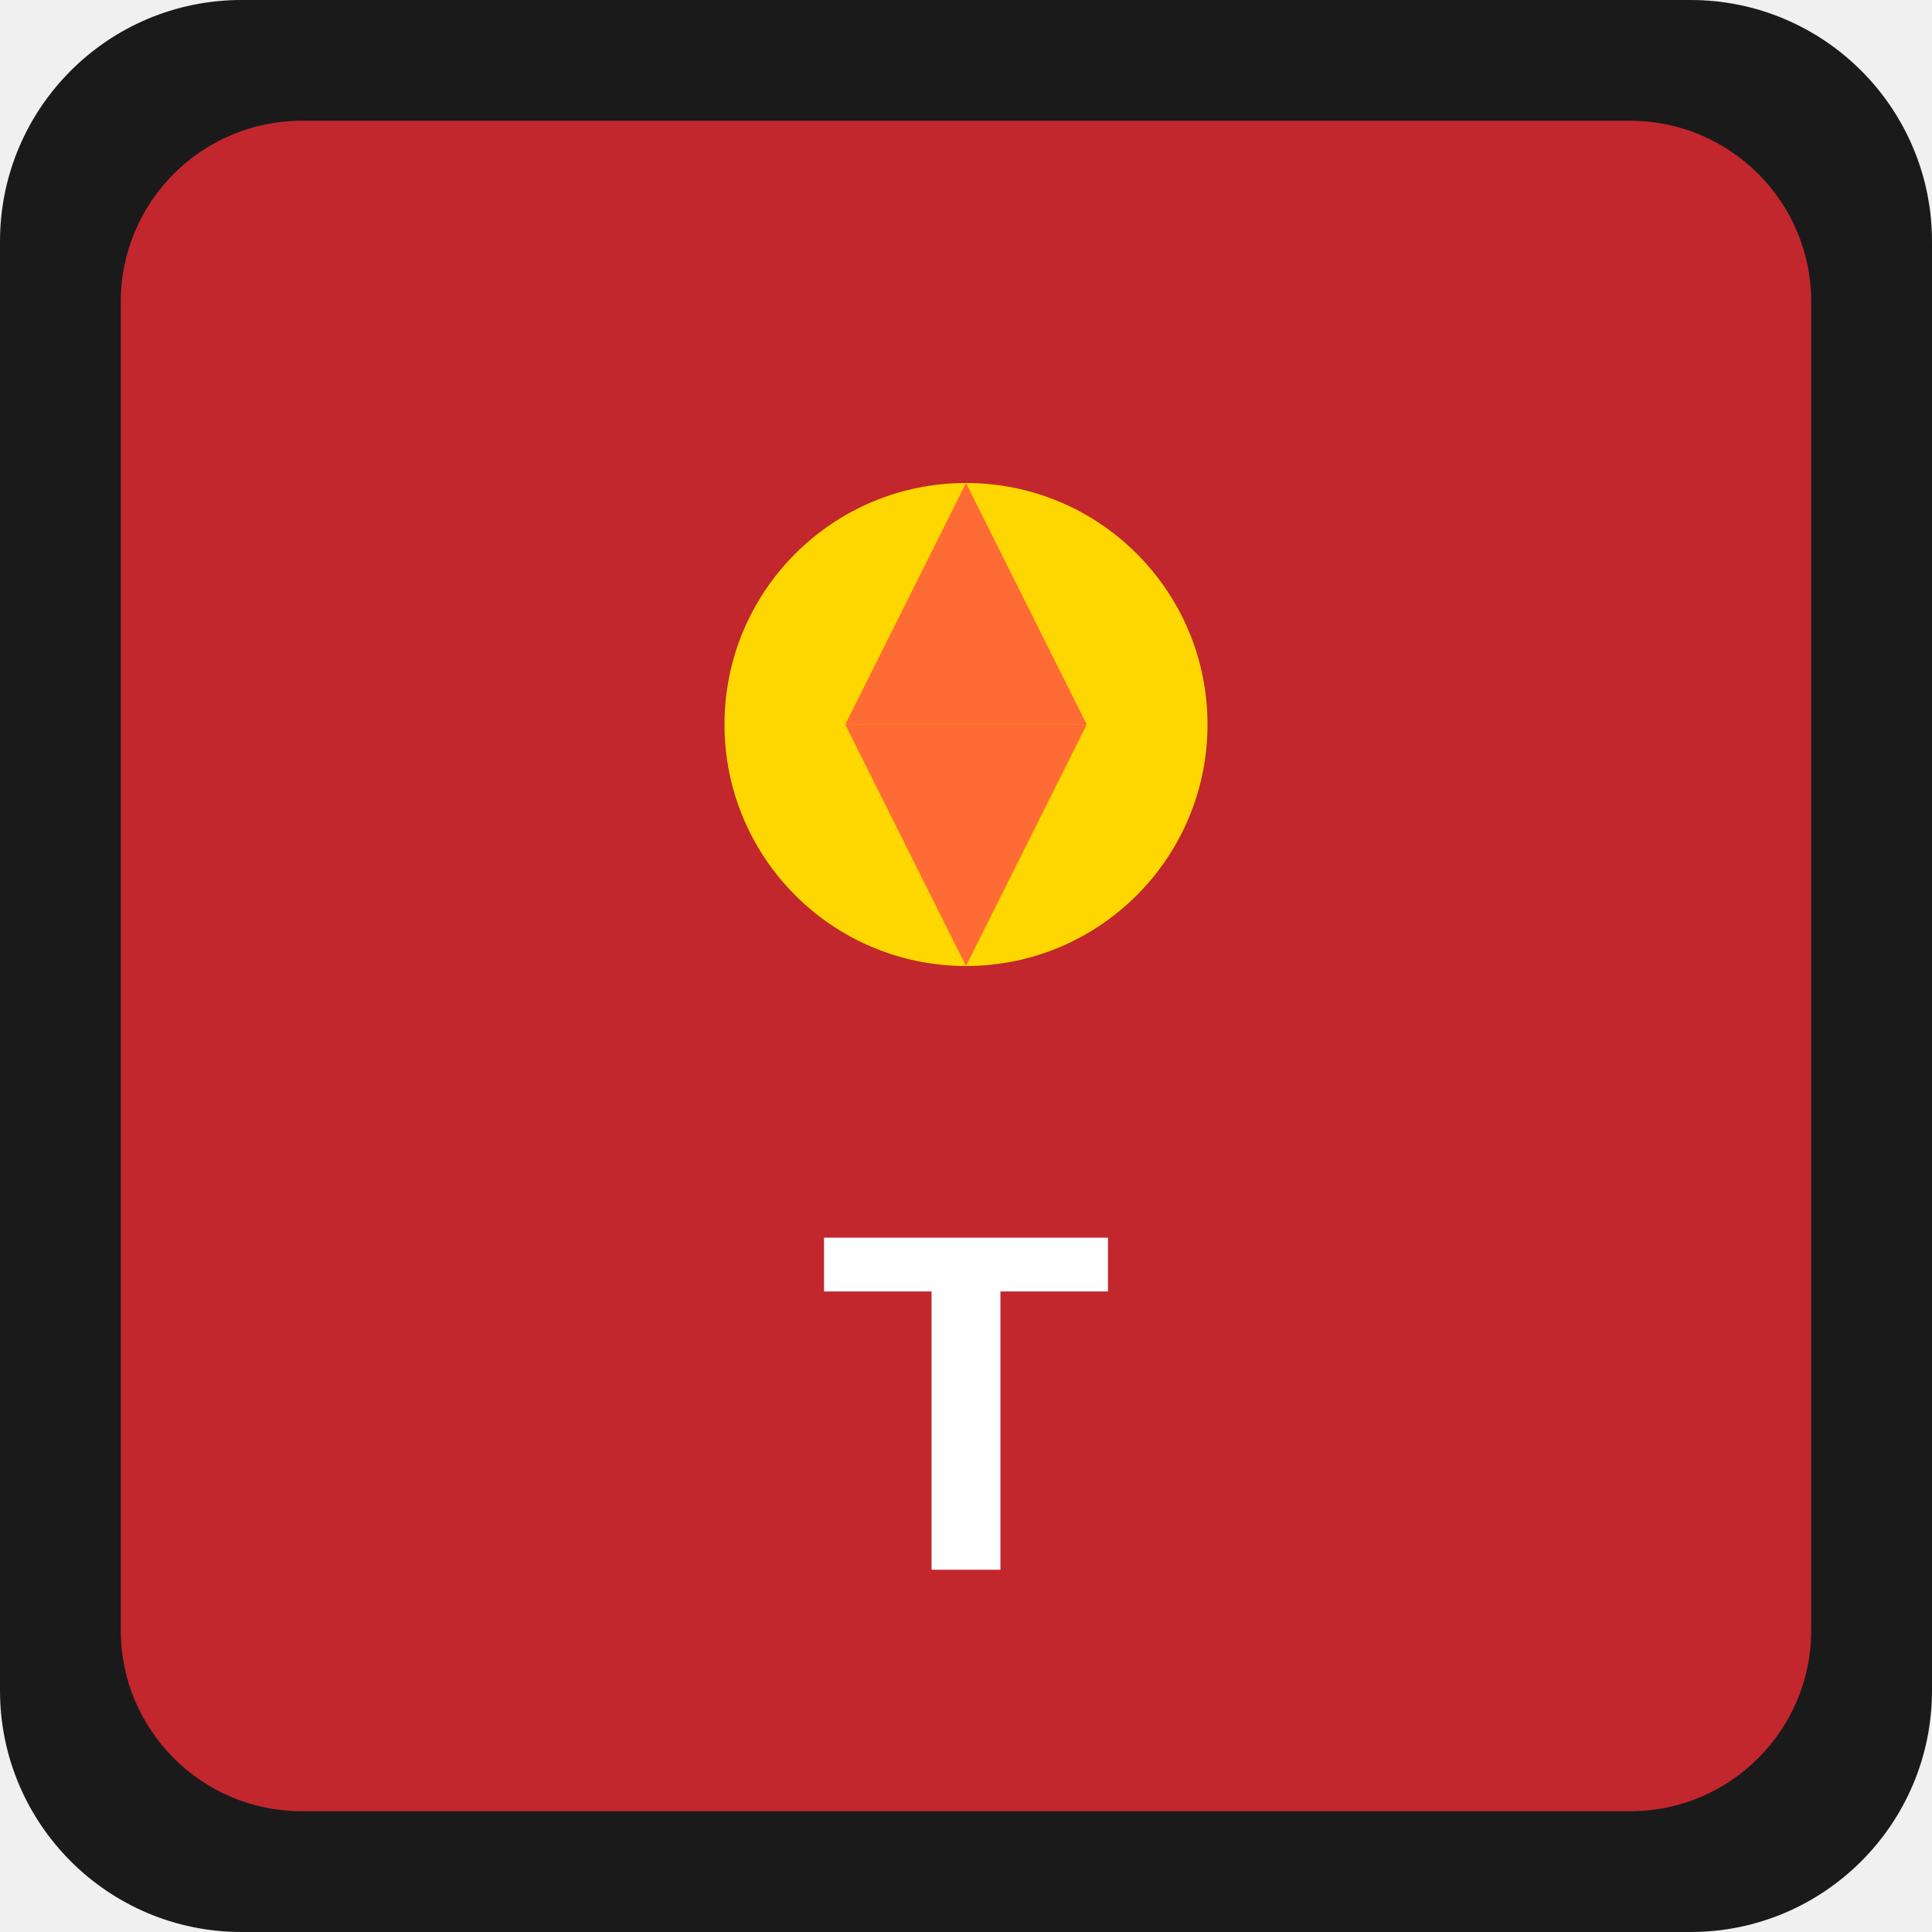
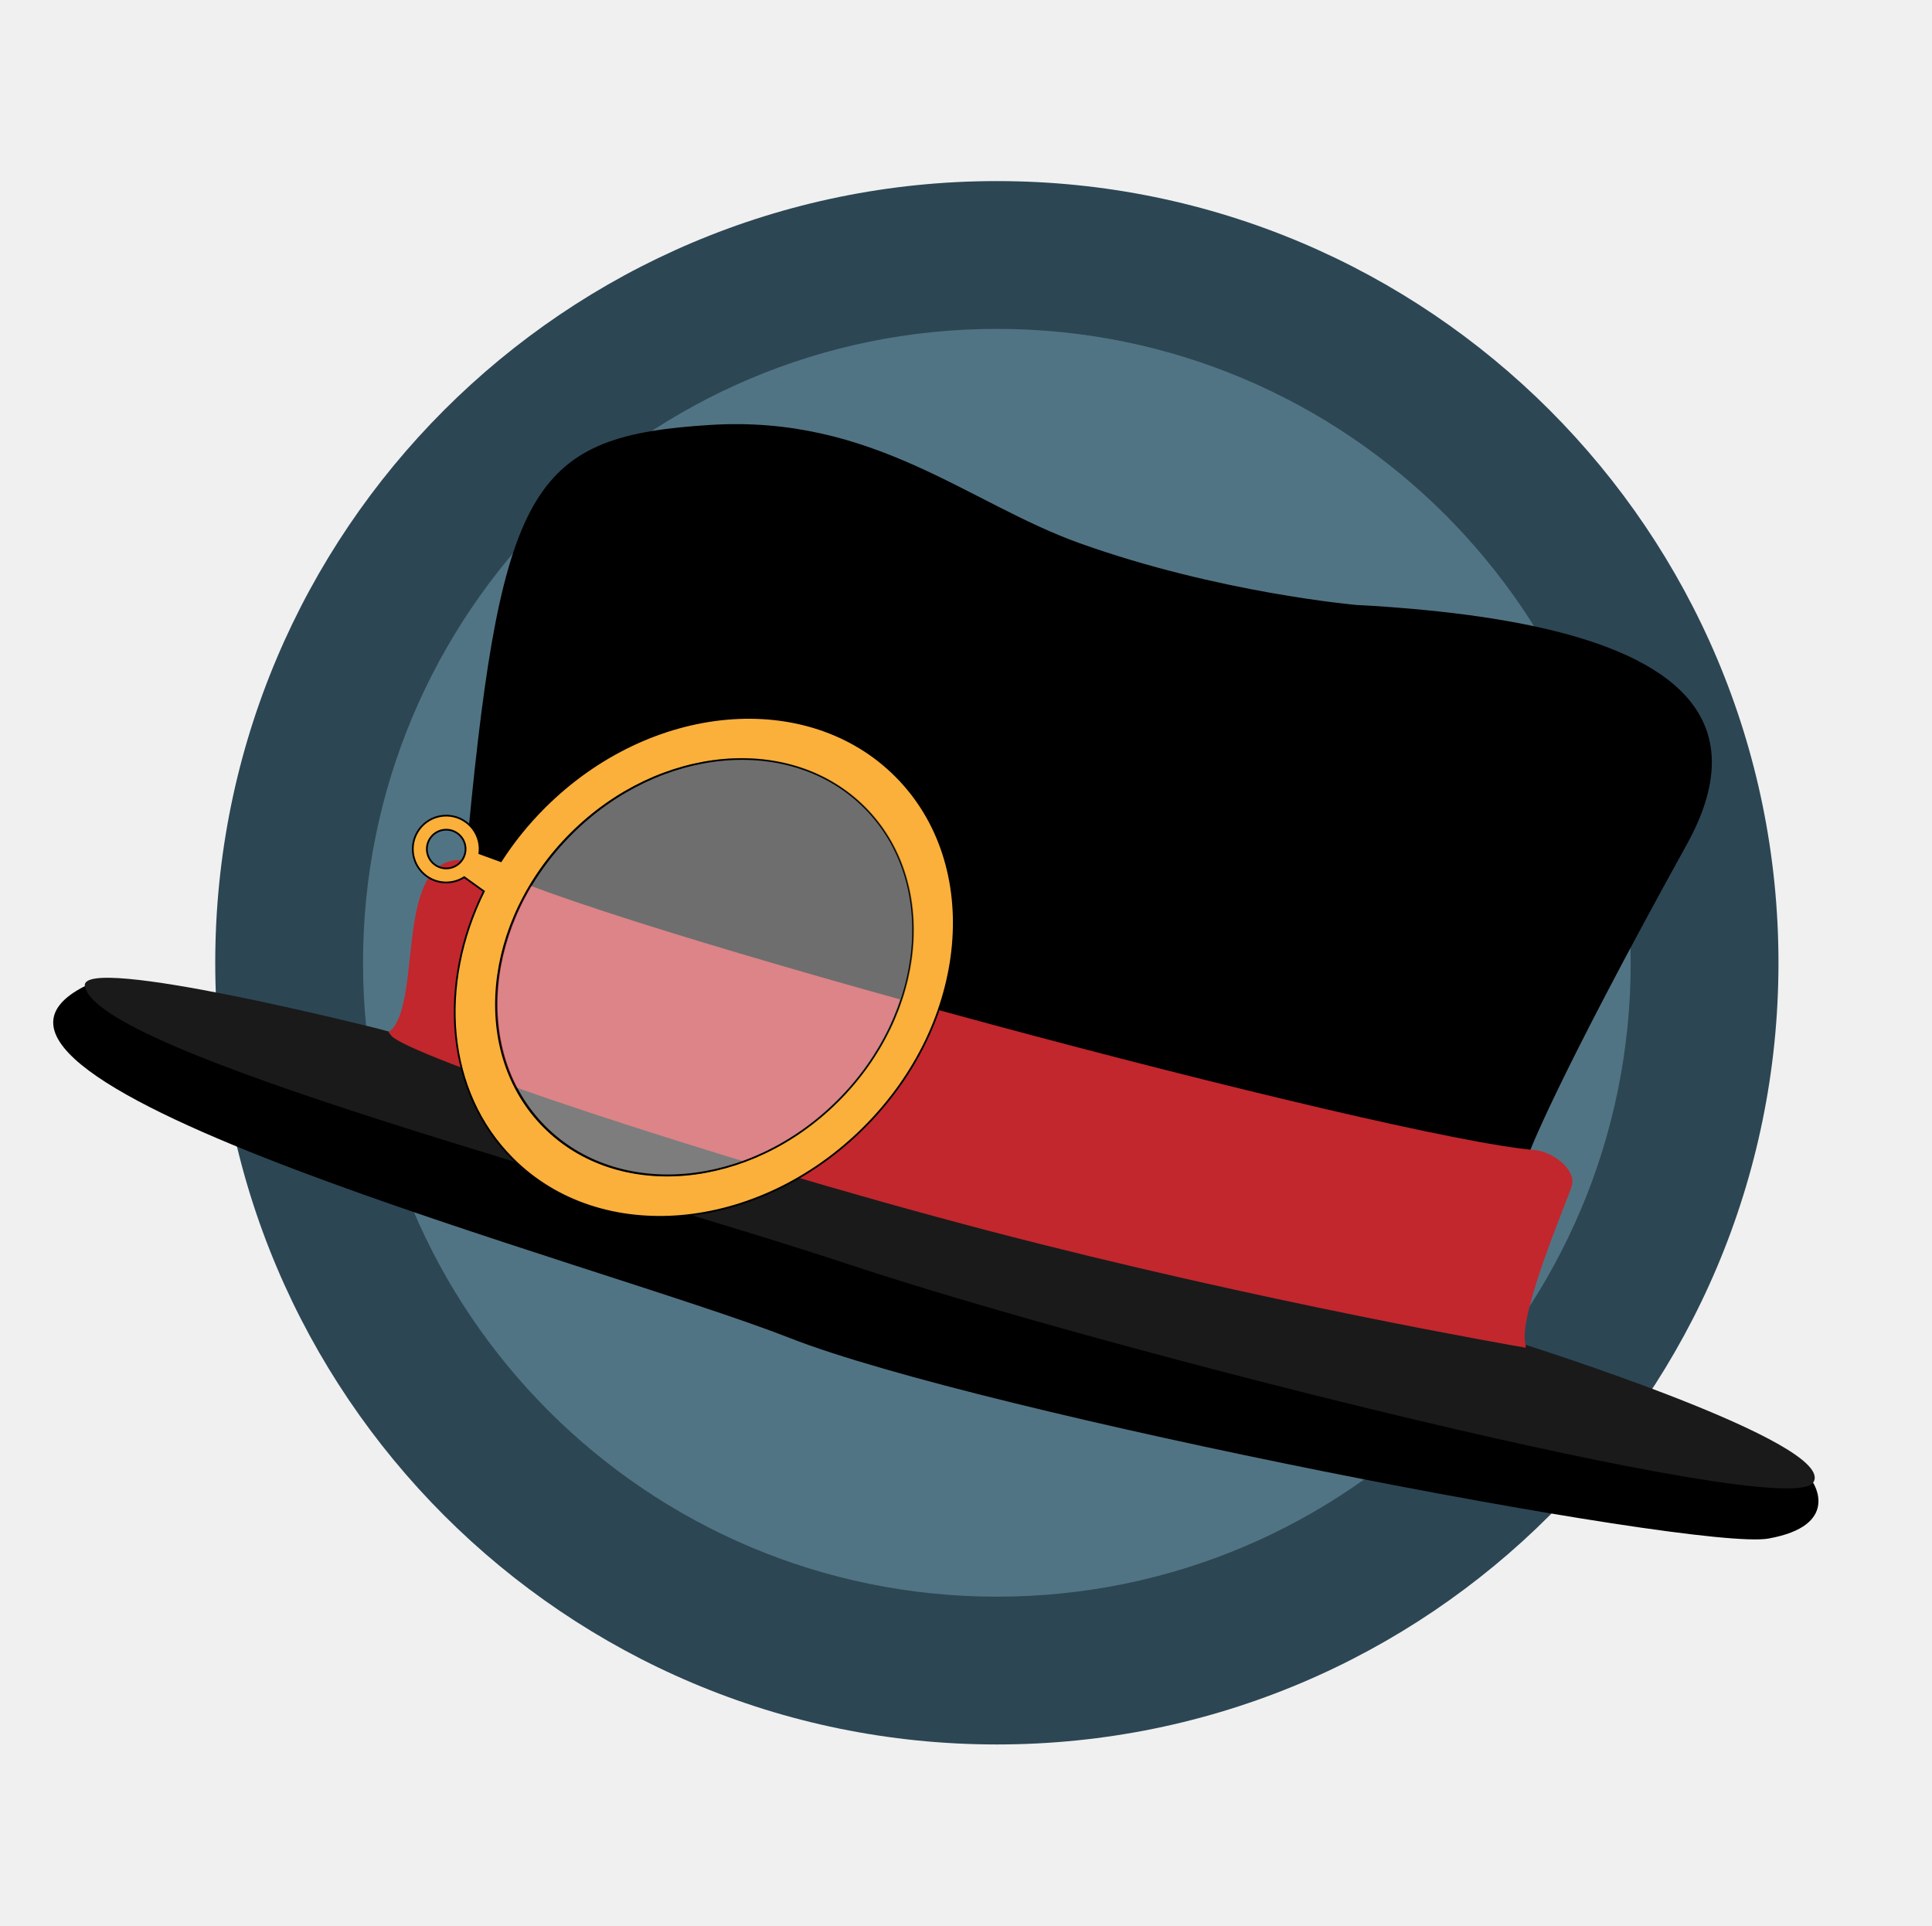
- <svg xmlns="http://www.w3.org/2000/svg" width="32" height="32">
-   <rect width="32" height="32" fill="#1a1a1a" rx="4" />
-   <rect x="2" y="2" width="28" height="28" fill="#c1272d" rx="3" />
-   <circle cx="16" cy="12" r="4" fill="#ffd700" />
-   <path d="M16 8 L18 12 L14 12 Z" fill="#ff6b35" />
-   <path d="M16 16 L18 12 L14 12 Z" fill="#ff6b35" />
-   <text x="16" y="26" text-anchor="middle" fill="white" font-family="Arial, sans-serif" font-size="8" font-weight="bold">T</text>
+ <svg xmlns="http://www.w3.org/2000/svg" id="Capa_2" data-name="Capa 2" viewBox="0 0 2038 2031">
+   <defs>
+     <style>
+       .cls-1 {
+         fill: #c1272d;
+       }
+ 
+       .cls-1, .cls-2, .cls-3, .cls-4, .cls-5 {
+         stroke-width: 0px;
+       }
+ 
+       .cls-3 {
+         fill: #1a1a1a;
+       }
+ 
+       .cls-6 {
+         fill: #fff;
+         opacity: .43;
+       }
+ 
+       .cls-6, .cls-7, .cls-8 {
+         stroke-miterlimit: 10;
+       }
+ 
+       .cls-6, .cls-8 {
+         stroke: #000;
+         stroke-width: 1.86px;
+       }
+ 
+       .cls-4 {
+         fill: #2c4654;
+       }
+ 
+       .cls-7 {
+         fill: none;
+         stroke: #c1272d;
+         stroke-width: 7.09px;
+       }
+ 
+       .cls-8 {
+         fill: #fbb03b;
+       }
+ 
+       .cls-5 {
+         fill: #517484;
+       }
+     </style>
+   </defs>
+   <circle class="cls-4" cx="1051.55" cy="1015.5" r="824.5" />
+   <circle class="cls-5" cx="1051.55" cy="1015.5" r="668.61" />
+   <g>
+     <path class="cls-2" d="m1912.57,1563.94s29.69,45.12-47.1,58.87c-76.8,13.75-830.68-132.28-1032.2-211.48-201.52-79.2-941.96-270.87-743.76-371.2l1823.06,523.81Z" />
+     <path class="cls-2" d="m1430.69,638.05s-145.03-12.57-291.78-65.09c-117.7-42.12-217.32-135.51-389.81-124.75-185.27,11.56-219.66,60.95-254.9,427.52-35.24,366.57,12.43,39.28,12.43,39.28,0,0,627.22,248.39,643.45,256.08,16.23,7.69,462.31,46.71,462.31,46.71,0,0,25.49-71.29,167.01-327.2,141.52-255.91-320.3-259.68-586.11-255.32" />
+     <path class="cls-3" d="m1605.29,1417.21s335.94,105.57,307.28,146.73c-28.66,41.16-745.65-140.29-1013.75-229.19-268.1-88.9-796.74-224.46-809.31-294.62-6.25-34.91,310.72,45.24,310.72,45.24l1205.06,331.84Z" />
+     <path class="cls-1" d="m1618.97,1216.61c15.38,1.24,40.1,18.04,35.62,33.25-4.48,15.21-55.55,132.44-49.3,167.34,0,0-274.71-47.29-562.36-122.67-300.15-78.66-614.06-185.95-628.21-205.18,37.62-34.93-.61-208.22,91.92-174.35,104.51,60.55,959.67,289.31,1112.33,301.61Z" />
+     <path class="cls-7" d="m1618.97,1216.61c15.38,1.24,40.1,18.04,35.62,33.25-4.48,15.21-55.55,132.44-49.3,167.34,0,0-274.71-47.29-562.36-122.67-300.15-78.66-614.06-185.95-628.21-205.18,37.62-34.93-.61-208.22,91.92-174.35,104.51,60.55,959.67,289.31,1112.33,301.61Z" />
+   </g>
+   <g>
+     <path class="cls-8" d="m945.11,818.58c-93.08-93.29-259.08-78.59-370.76,32.84-17.79,17.75-33.12,36.88-45.96,56.89-7.82-2.84-16.76-6.09-22.72-8.27,1.58-12.42-3.52-25.29-14.4-33.11-15.81-11.37-37.85-7.76-49.21,8.05-11.37,15.81-7.76,37.85,8.05,49.21,12.08,8.68,27.79,8.6,39.6,1.03l20.7,14.88c-48.7,98.82-40.3,211.28,30.25,282,93.08,93.29,259.08,78.59,370.76-32.84,111.68-111.43,126.76-277.39,33.68-370.69Zm-457.84,88.89c-6.58,9.16-19.34,11.24-28.49,4.66-9.16-6.58-11.24-19.34-4.66-28.49,6.58-9.15,19.34-11.24,28.49-4.66,9.16,6.58,11.24,19.34,4.66,28.49Zm396.26,253.83c-93.2,92.99-231.72,105.25-309.39,27.4-77.67-77.85-65.09-216.34,28.11-309.33,93.2-92.99,231.72-105.25,309.39-27.4,77.67,77.85,65.09,216.34-28.11,309.33Z" />
+     <ellipse class="cls-6" cx="743.58" cy="1020.02" rx="238.38" ry="199.13" transform="translate(-503.26 823.13) rotate(-44.93)" />
+   </g>
</svg>
